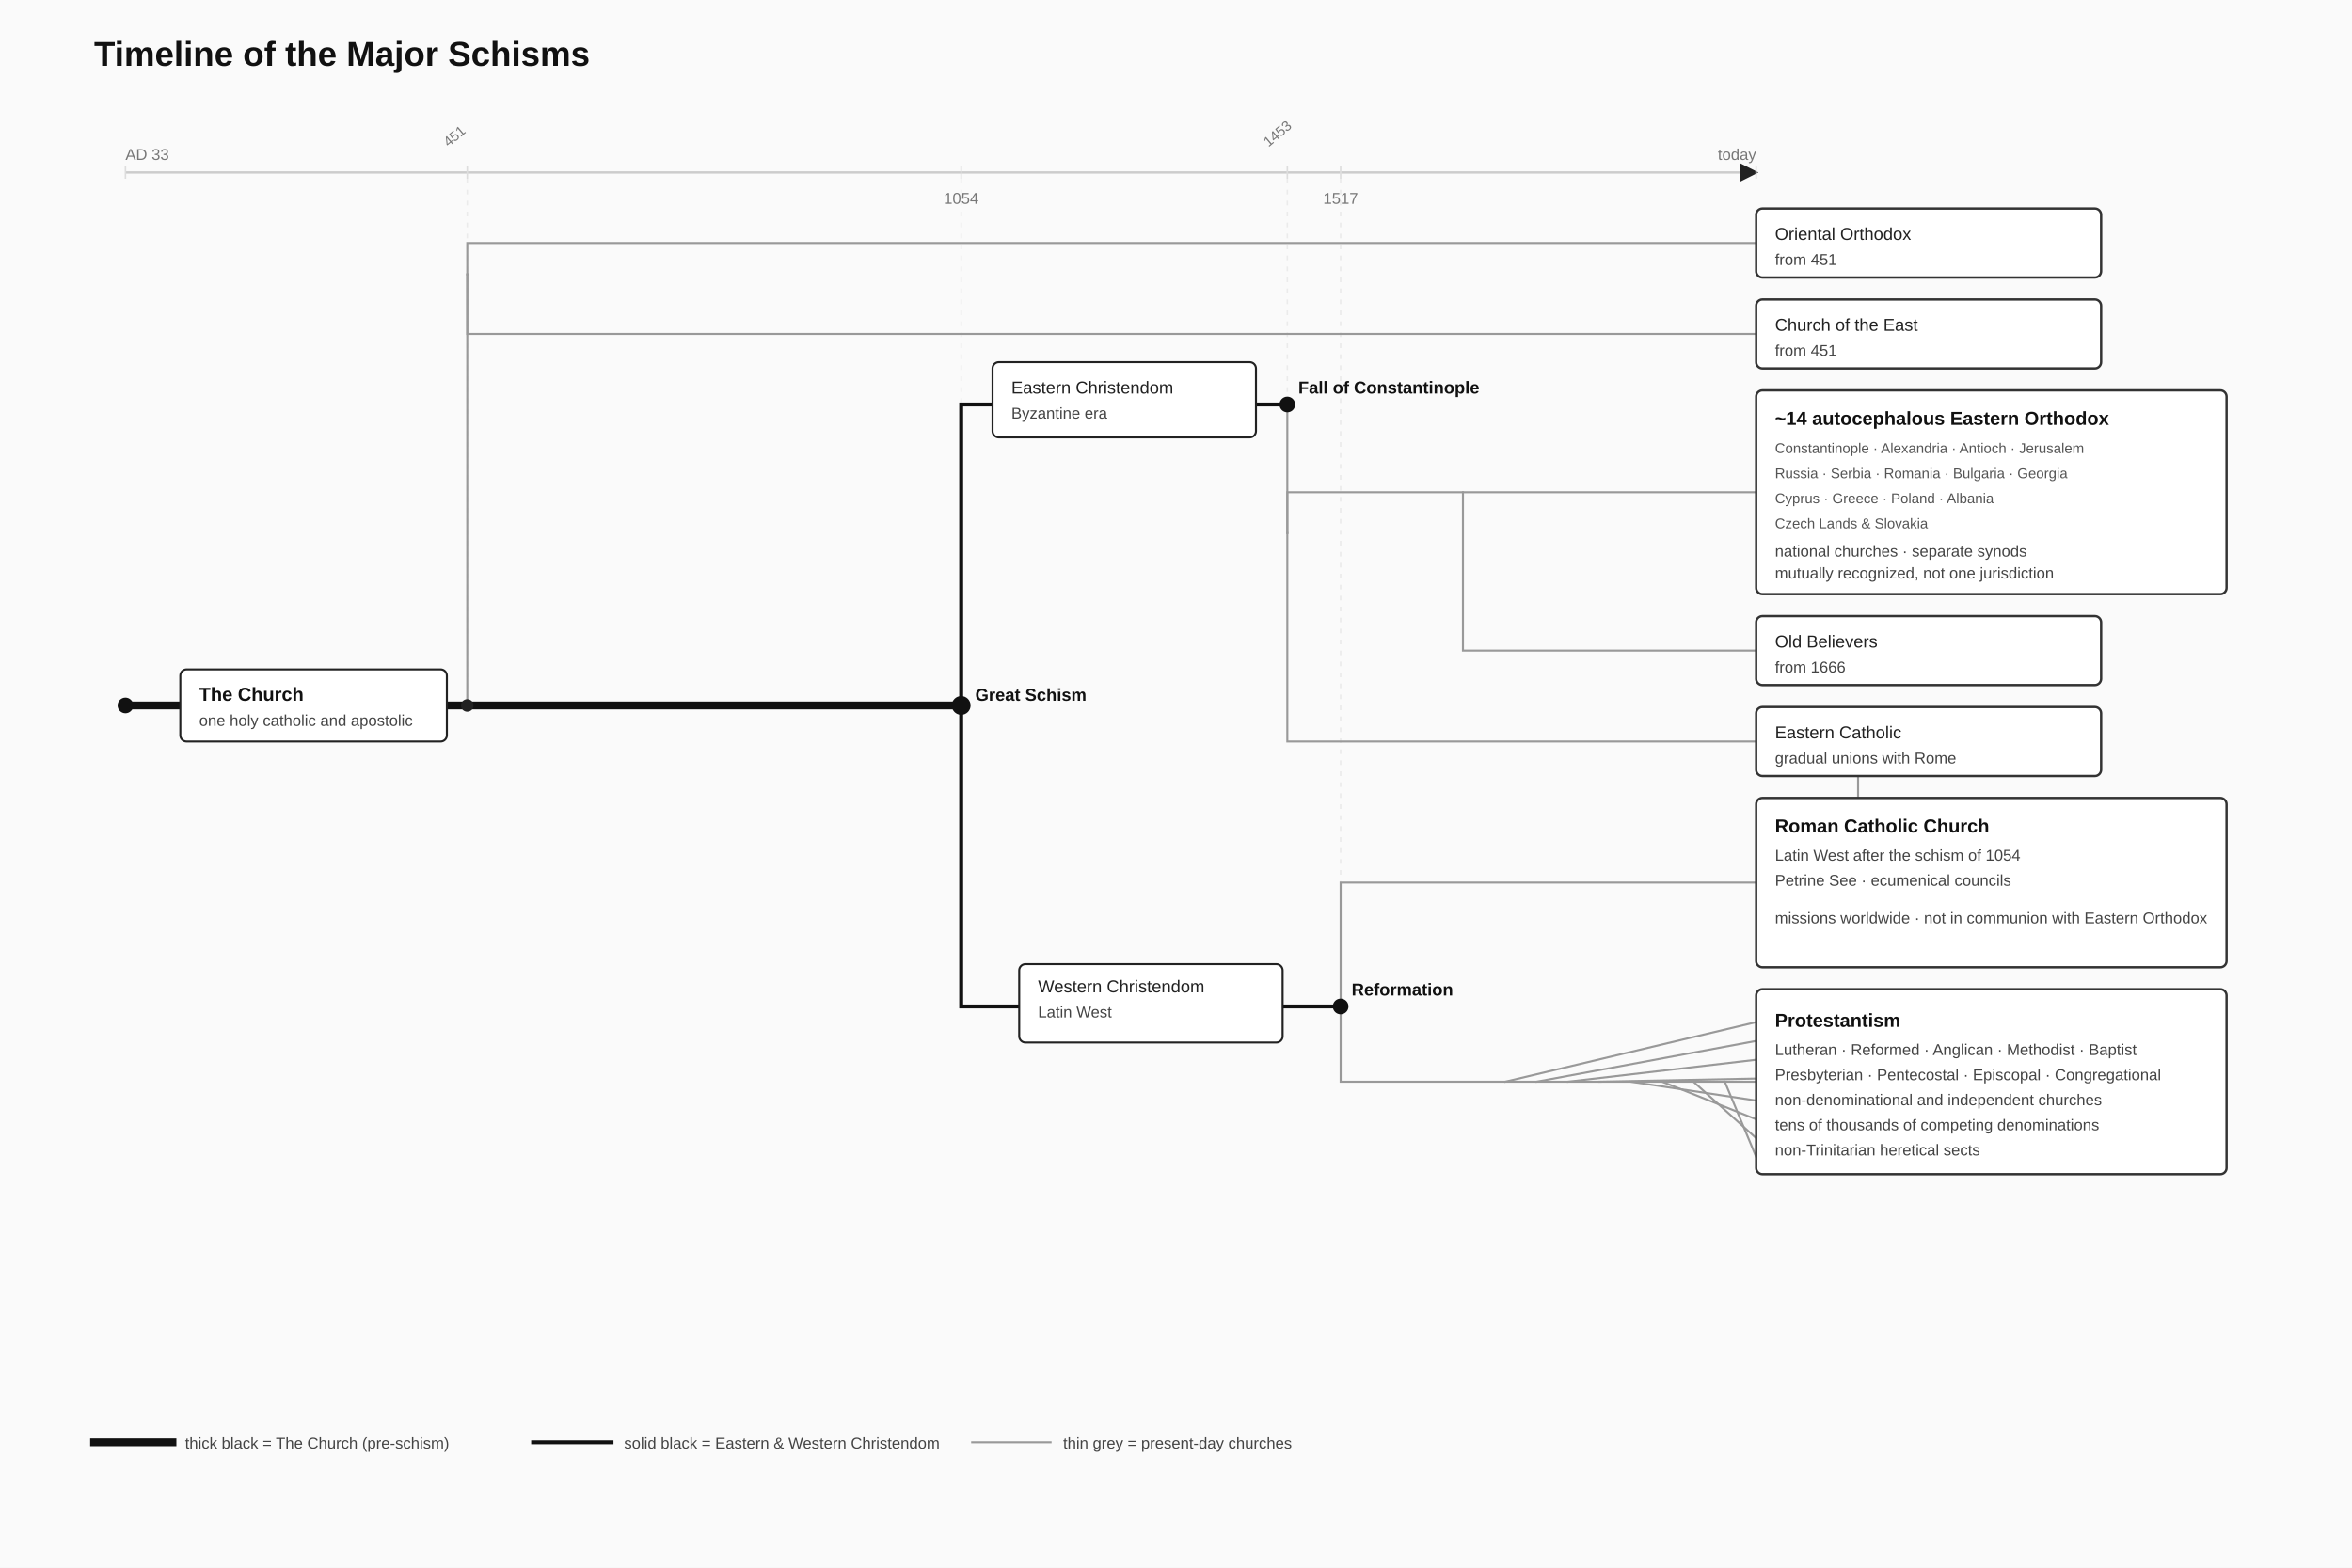
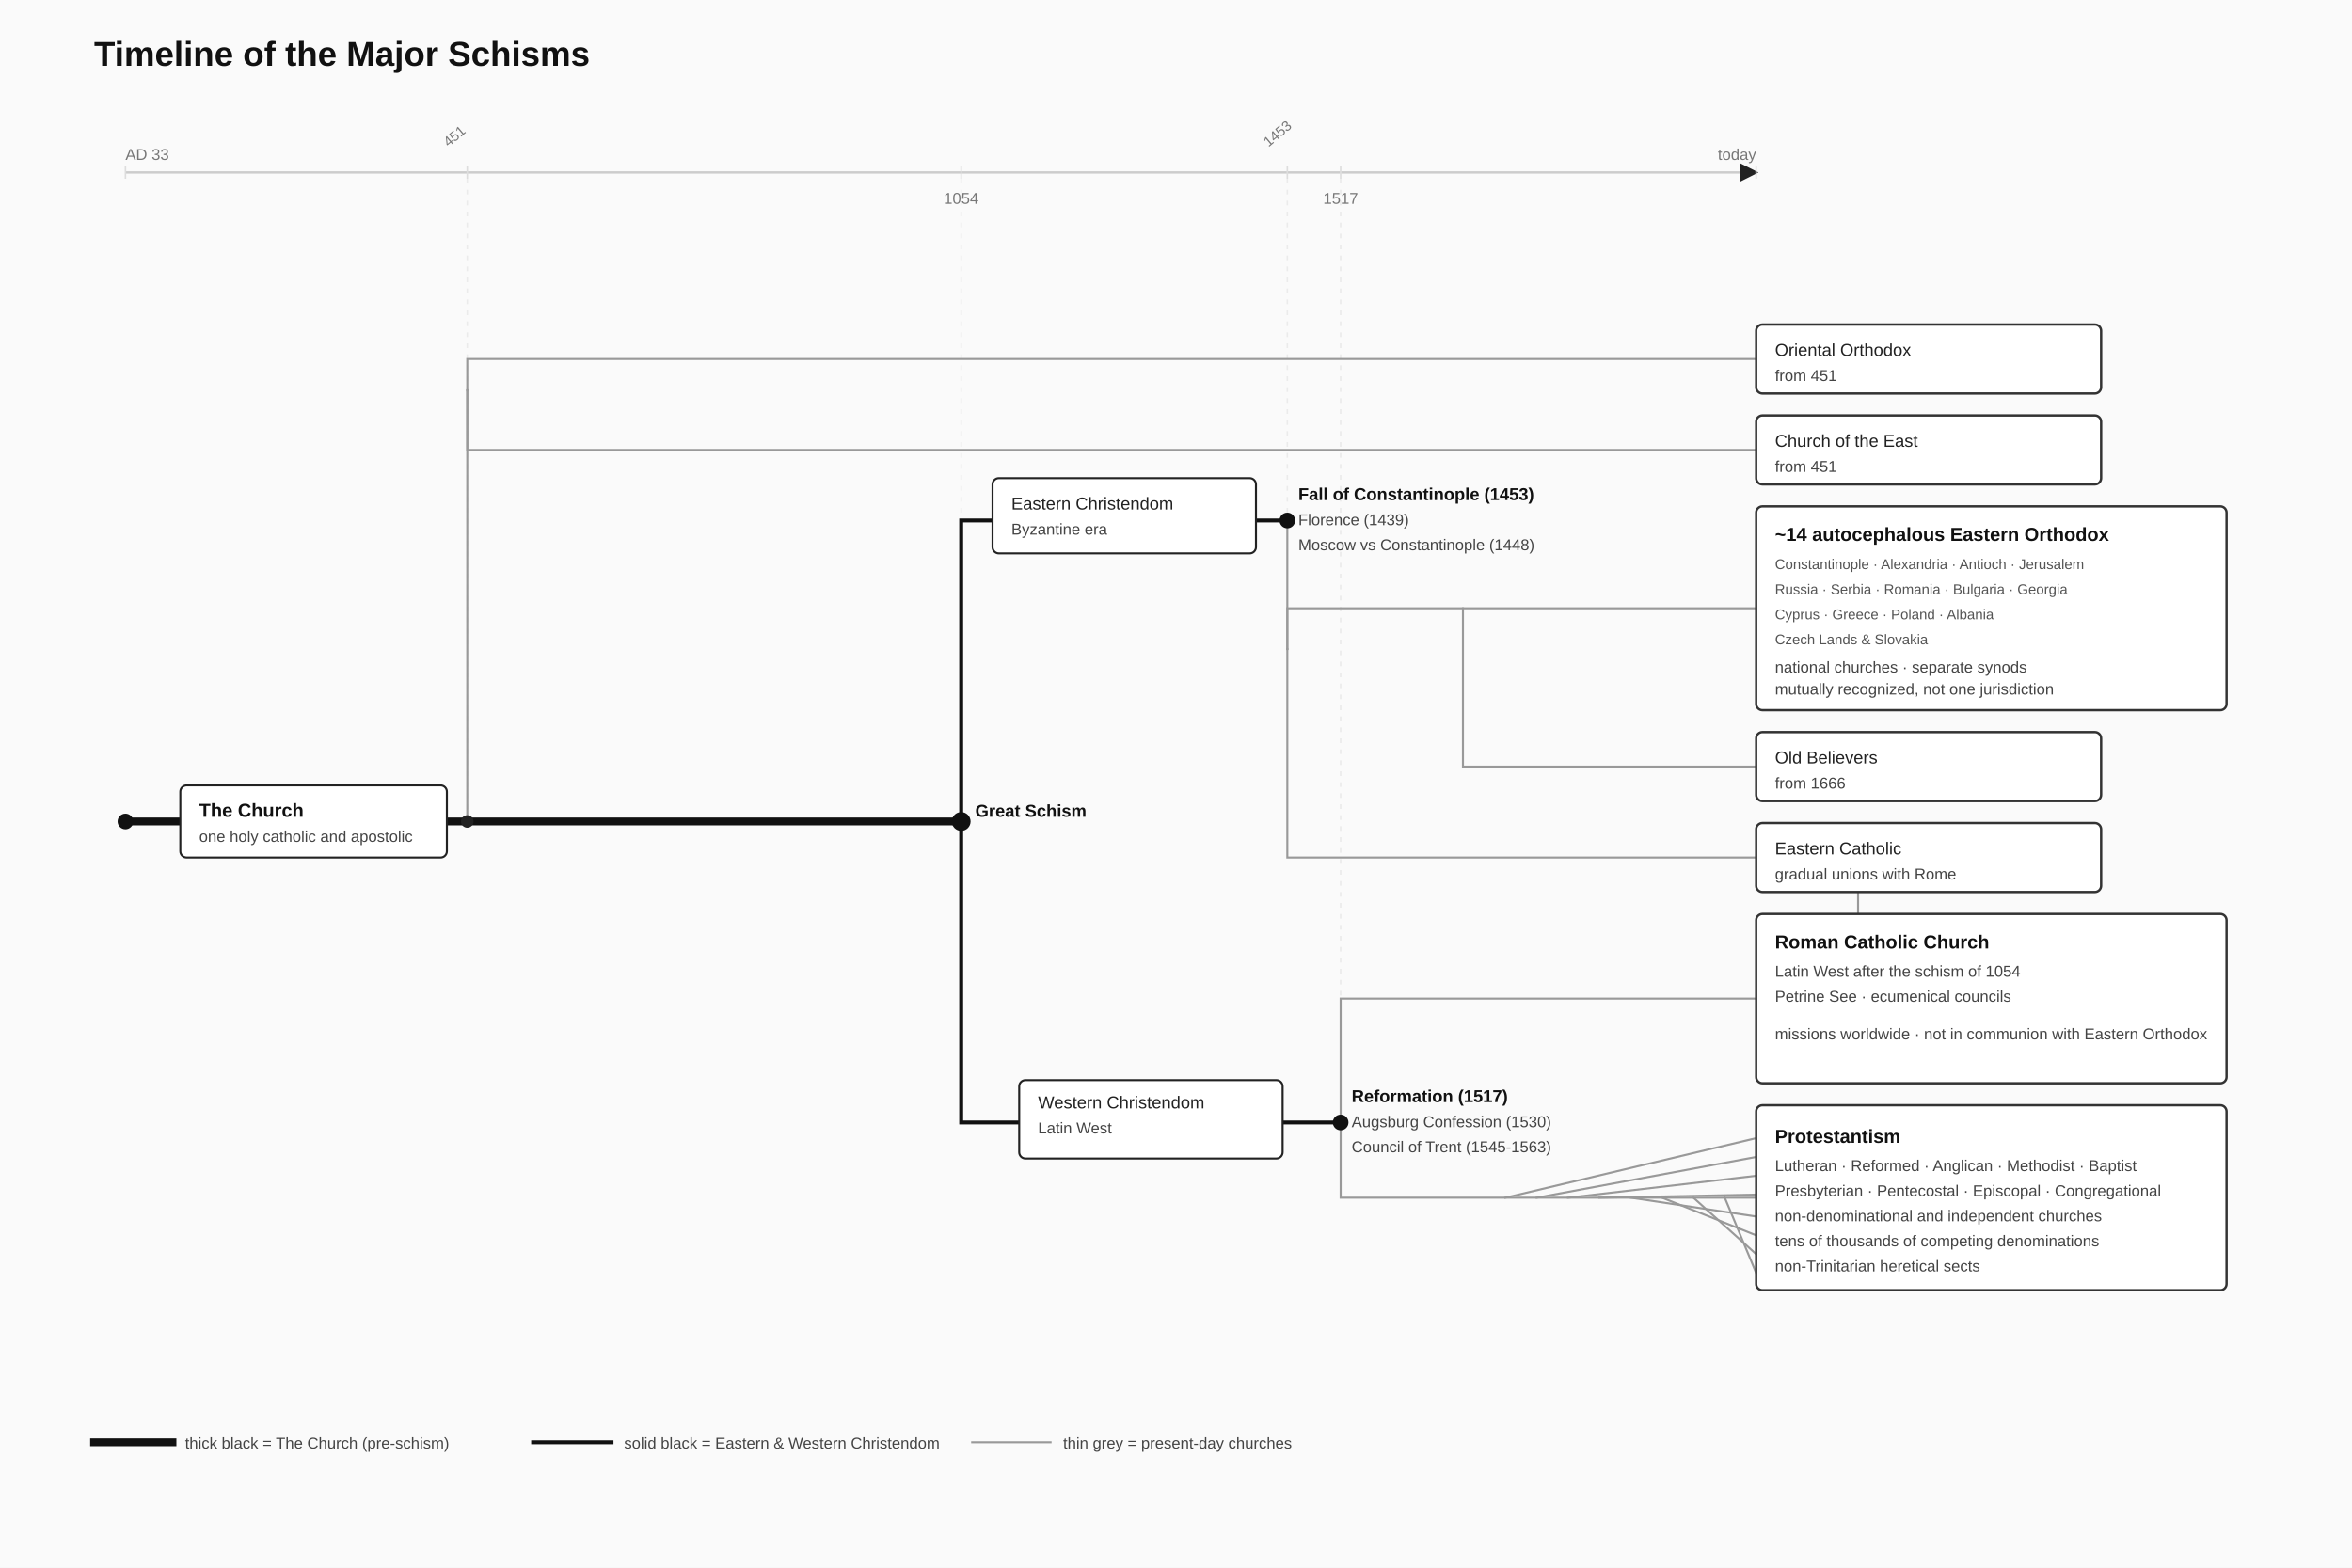
<svg xmlns="http://www.w3.org/2000/svg" viewBox="0 0 1500 1000" role="img" aria-labelledby="title desc">
  <defs>
    <marker id="arrow" markerWidth="8" markerHeight="8" refX="7" refY="4" orient="auto">
      <path d="M0,0 L8,4 L0,8 Z" fill="#222" />
    </marker>
    <style>
      .bg { fill: #fafafa; }
      .title { font: 700 22px Arial, Helvetica, sans-serif; fill: #111; }
      .axis { stroke: #ccc; stroke-width: 1.5; fill: none; marker-end: url(#arrow); }
      .tick { stroke: #ddd; stroke-width: 1; }
      .drop { stroke: #ebebeb; stroke-width: 1; stroke-dasharray: 3 4; }
      .tick-label { font: 400 10px Arial, Helvetica, sans-serif; fill: #777; }
      .tick-diag { font: 400 9px Arial, Helvetica, sans-serif; fill: #777; }
      .trunk { stroke: #111; stroke-width: 5; fill: none; stroke-linecap: square; }
      .solid { stroke: #111; stroke-width: 2.5; fill: none; stroke-linecap: square; }
      .grey { stroke: #999; stroke-width: 1.3; fill: none; stroke-linecap: square; }
      .box { fill: #fff; stroke: #222; stroke-width: 1.3; }
      .box-end { fill: #fff; stroke: #333; stroke-width: 1.5; }
      .box-end-lg { fill: #fff; stroke: #333; stroke-width: 1.5; }
      .label { font: 600 12px Arial, Helvetica, sans-serif; fill: #111; }
      .label-sm { font: 500 11px Arial, Helvetica, sans-serif; fill: #222; }
      .label-xs { font: 400 10px Arial, Helvetica, sans-serif; fill: #444; }
      .label-xxs { font: 400 9px Arial, Helvetica, sans-serif; fill: #555; }
      .schism { font: 700 11px Arial, Helvetica, sans-serif; fill: #111; }
    </style>
  </defs>
  <rect class="bg" x="0" y="0" width="1500" height="1000" />
  <text class="title" x="60" y="42">Timeline of the Major Schisms</text>
  <line class="axis" x1="80" y1="110" x2="1120" y2="110" />
-   <line class="drop" x1="298" y1="114" x2="298" y2="450" />
-   <line class="drop" x1="613" y1="114" x2="613" y2="450" />
-   <line class="drop" x1="821" y1="114" x2="821" y2="258" />
-   <line class="drop" x1="855" y1="114" x2="855" y2="642" />
-   <path class="trunk" d="M 80 450 L 613 450" />
-   <path class="solid" d="M 613 450 L 613 258 L 821 258" />
-   <path class="solid" d="M 613 450 L 613 642 L 855 642" />
-   <path class="grey" d="M 298 450 L 298 175" />
-   <path class="grey" d="M 298 175 L 298 155 L 1120 155" />
-   <path class="grey" d="M 298 175 L 298 213 L 1120 213" />
-   <path class="grey" d="M 821 258 L 821 340" />
-   <path class="grey" d="M 821 340 L 821 314 L 1120 314" />
-   <path class="grey" d="M 821 340 L 821 473 L 1120 473" />
-   <path class="grey" d="M 933 314 L 933 415 L 1120 415" />
-   <path class="grey" d="M 1185 473 L 1185 563" />
-   <path class="grey" d="M 855 642 L 855 563 L 1120 563" />
-   <path class="grey" d="M 855 642 L 855 690 L 1120 690" />
-   <path class="grey" d="M 960 690 L 1120 652" />
-   <path class="grey" d="M 980 690 L 1120 664" />
-   <path class="grey" d="M 1000 690 L 1120 676" />
-   <path class="grey" d="M 1020 690 L 1120 688" />
-   <path class="grey" d="M 1040 690 L 1120 702" />
-   <path class="grey" d="M 1060 690 L 1120 714" />
-   <path class="grey" d="M 1080 690 L 1120 726" />
-   <path class="grey" d="M 1100 690 L 1120 738" />
+   <line class="drop" x1="298" y1="114" x2="298" y2="524" />
+   <line class="drop" x1="613" y1="114" x2="613" y2="524" />
+   <line class="drop" x1="821" y1="114" x2="821" y2="332" />
+   <line class="drop" x1="855" y1="114" x2="855" y2="716" />
  <line class="tick" x1="80" y1="106" x2="80" y2="114" />
  <line class="tick" x1="298" y1="106" x2="298" y2="114" />
  <line class="tick" x1="613" y1="106" x2="613" y2="114" />
  <line class="tick" x1="821" y1="106" x2="821" y2="114" />
  <line class="tick" x1="855" y1="106" x2="855" y2="114" />
  <line class="tick" x1="1120" y1="106" x2="1120" y2="114" />
-   <circle cx="80" cy="450" r="5" fill="#111" />
-   <circle cx="298" cy="450" r="4" fill="#222" />
-   <circle cx="613" cy="450" r="6" fill="#111" />
-   <circle cx="821" cy="258" r="5" fill="#111" />
-   <circle cx="855" cy="642" r="5" fill="#111" />
-   <rect class="box" x="115" y="427" width="170" height="46" rx="4" />
-   <rect class="box" x="633" y="231" width="168" height="48" rx="4" />
-   <rect class="box" x="650" y="615" width="168" height="50" rx="4" />
-   <rect class="box-end" x="1120" y="133" width="220" height="44" rx="4" />
-   <rect class="box-end" x="1120" y="191" width="220" height="44" rx="4" />
-   <rect class="box-end-lg" x="1120" y="249" width="300" height="130" rx="4" />
-   <rect class="box-end" x="1120" y="393" width="220" height="44" rx="4" />
-   <rect class="box-end" x="1120" y="451" width="220" height="44" rx="4" />
-   <rect class="box-end-lg" x="1120" y="509" width="300" height="108" rx="4" />
-   <rect class="box-end-lg" x="1120" y="631" width="300" height="118" rx="4" />
  <text class="tick-label" x="80" y="102">AD 33</text>
  <text class="tick-diag" transform="rotate(-40 286 94)" x="286" y="94">451</text>
  <text class="tick-label" x="613" y="130" text-anchor="middle">1054</text>
  <text class="tick-diag" transform="rotate(-40 809 94)" x="809" y="94">1453</text>
  <text class="tick-label" x="855" y="130" text-anchor="middle">1517</text>
  <text class="tick-label" x="1120" y="102" text-anchor="end">today</text>
-   <text class="label" x="127" y="447">The Church</text>
-   <text class="label-xs" x="127" y="463">one holy catholic and apostolic</text>
-   <text class="schism" x="622" y="447">Great Schism</text>
-   <text class="label-sm" x="645" y="251">Eastern Christendom</text>
-   <text class="label-xs" x="645" y="267">Byzantine era</text>
-   <text class="schism" x="828" y="251">Fall of Constantinople</text>
-   <text class="label-sm" x="662" y="633">Western Christendom</text>
-   <text class="label-xs" x="662" y="649">Latin West</text>
-   <text class="schism" x="862" y="635">Reformation</text>
-   <text class="label-sm" x="1132" y="153">Oriental Orthodox</text>
-   <text class="label-xs" x="1132" y="169">from 451</text>
-   <text class="label-sm" x="1132" y="211">Church of the East</text>
-   <text class="label-xs" x="1132" y="227">from 451</text>
-   <text class="label" x="1132" y="271">~14 autocephalous Eastern Orthodox</text>
-   <text class="label-xxs" x="1132" y="289">Constantinople · Alexandria · Antioch · Jerusalem</text>
-   <text class="label-xxs" x="1132" y="305">Russia · Serbia · Romania · Bulgaria · Georgia</text>
-   <text class="label-xxs" x="1132" y="321">Cyprus · Greece · Poland · Albania</text>
-   <text class="label-xxs" x="1132" y="337">Czech Lands &amp; Slovakia</text>
-   <text class="label-xs" x="1132" y="355">national churches · separate synods</text>
-   <text class="label-xs" x="1132" y="369">mutually recognized, not one jurisdiction</text>
-   <text class="label-sm" x="1132" y="413">Old Believers</text>
-   <text class="label-xs" x="1132" y="429">from 1666</text>
-   <text class="label-sm" x="1132" y="471">Eastern Catholic</text>
-   <text class="label-xs" x="1132" y="487">gradual unions with Rome</text>
-   <text class="label" x="1132" y="531">Roman Catholic Church</text>
-   <text class="label-xs" x="1132" y="549">Latin West after the schism of 1054</text>
-   <text class="label-xs" x="1132" y="565">Petrine See · ecumenical councils</text>
-   <text class="label-xs" x="1132" y="589">missions worldwide · not in communion with Eastern Orthodox</text>
-   <text class="label" x="1132" y="655">Protestantism</text>
-   <text class="label-xs" x="1132" y="673">Lutheran · Reformed · Anglican · Methodist · Baptist</text>
-   <text class="label-xs" x="1132" y="689">Presbyterian · Pentecostal · Episcopal · Congregational</text>
-   <text class="label-xs" x="1132" y="705">non-denominational and independent churches</text>
-   <text class="label-xs" x="1132" y="721">tens of thousands of competing denominations</text>
-   <text class="label-xs" x="1132" y="737">non-Trinitarian heretical sects</text>
+   <g transform="translate(0, 74)">
+     <path class="trunk" d="M 80 450 L 613 450" />
+     <path class="solid" d="M 613 450 L 613 258 L 821 258" />
+     <path class="solid" d="M 613 450 L 613 642 L 855 642" />
+     <path class="grey" d="M 298 450 L 298 175" />
+     <path class="grey" d="M 298 175 L 298 155 L 1120 155" />
+     <path class="grey" d="M 298 175 L 298 213 L 1120 213" />
+     <path class="grey" d="M 821 258 L 821 340" />
+     <path class="grey" d="M 821 340 L 821 314 L 1120 314" />
+     <path class="grey" d="M 821 340 L 821 473 L 1120 473" />
+     <path class="grey" d="M 933 314 L 933 415 L 1120 415" />
+     <path class="grey" d="M 1185 473 L 1185 563" />
+     <path class="grey" d="M 855 642 L 855 563 L 1120 563" />
+     <path class="grey" d="M 855 642 L 855 690 L 1120 690" />
+     <path class="grey" d="M 960 690 L 1120 652" />
+     <path class="grey" d="M 980 690 L 1120 664" />
+     <path class="grey" d="M 1000 690 L 1120 676" />
+     <path class="grey" d="M 1020 690 L 1120 688" />
+     <path class="grey" d="M 1040 690 L 1120 702" />
+     <path class="grey" d="M 1060 690 L 1120 714" />
+     <path class="grey" d="M 1080 690 L 1120 726" />
+     <path class="grey" d="M 1100 690 L 1120 738" />
+     <circle cx="80" cy="450" r="5" fill="#111" />
+     <circle cx="298" cy="450" r="4" fill="#222" />
+     <circle cx="613" cy="450" r="6" fill="#111" />
+     <circle cx="821" cy="258" r="5" fill="#111" />
+     <circle cx="855" cy="642" r="5" fill="#111" />
+     <rect class="box" x="115" y="427" width="170" height="46" rx="4" />
+     <rect class="box" x="633" y="231" width="168" height="48" rx="4" />
+     <rect class="box" x="650" y="615" width="168" height="50" rx="4" />
+     <rect class="box-end" x="1120" y="133" width="220" height="44" rx="4" />
+     <rect class="box-end" x="1120" y="191" width="220" height="44" rx="4" />
+     <rect class="box-end-lg" x="1120" y="249" width="300" height="130" rx="4" />
+     <rect class="box-end" x="1120" y="393" width="220" height="44" rx="4" />
+     <rect class="box-end" x="1120" y="451" width="220" height="44" rx="4" />
+     <rect class="box-end-lg" x="1120" y="509" width="300" height="108" rx="4" />
+     <rect class="box-end-lg" x="1120" y="631" width="300" height="118" rx="4" />
+     <text class="label" x="127" y="447">The Church</text>
+     <text class="label-xs" x="127" y="463">one holy catholic and apostolic</text>
+     <text class="schism" x="622" y="447">Great Schism</text>
+     <text class="label-sm" x="645" y="251">Eastern Christendom</text>
+     <text class="label-xs" x="645" y="267">Byzantine era</text>
+     <text class="schism" x="828" y="245">Fall of Constantinople (1453)</text>
+     <text class="label-xs" x="828" y="261">Florence (1439)</text>
+     <text class="label-xs" x="828" y="277">Moscow vs Constantinople (1448)</text>
+     <text class="label-sm" x="662" y="633">Western Christendom</text>
+     <text class="label-xs" x="662" y="649">Latin West</text>
+     <text class="schism" x="862" y="629">Reformation (1517)</text>
+     <text class="label-xs" x="862" y="645">Augsburg Confession (1530)</text>
+     <text class="label-xs" x="862" y="661">Council of Trent (1545-1563)</text>
+     <text class="label-sm" x="1132" y="153">Oriental Orthodox</text>
+     <text class="label-xs" x="1132" y="169">from 451</text>
+     <text class="label-sm" x="1132" y="211">Church of the East</text>
+     <text class="label-xs" x="1132" y="227">from 451</text>
+     <text class="label" x="1132" y="271">~14 autocephalous Eastern Orthodox</text>
+     <text class="label-xxs" x="1132" y="289">Constantinople · Alexandria · Antioch · Jerusalem</text>
+     <text class="label-xxs" x="1132" y="305">Russia · Serbia · Romania · Bulgaria · Georgia</text>
+     <text class="label-xxs" x="1132" y="321">Cyprus · Greece · Poland · Albania</text>
+     <text class="label-xxs" x="1132" y="337">Czech Lands &amp; Slovakia</text>
+     <text class="label-xs" x="1132" y="355">national churches · separate synods</text>
+     <text class="label-xs" x="1132" y="369">mutually recognized, not one jurisdiction</text>
+     <text class="label-sm" x="1132" y="413">Old Believers</text>
+     <text class="label-xs" x="1132" y="429">from 1666</text>
+     <text class="label-sm" x="1132" y="471">Eastern Catholic</text>
+     <text class="label-xs" x="1132" y="487">gradual unions with Rome</text>
+     <text class="label" x="1132" y="531">Roman Catholic Church</text>
+     <text class="label-xs" x="1132" y="549">Latin West after the schism of 1054</text>
+     <text class="label-xs" x="1132" y="565">Petrine See · ecumenical councils</text>
+     <text class="label-xs" x="1132" y="589">missions worldwide · not in communion with Eastern Orthodox</text>
+     <text class="label" x="1132" y="655">Protestantism</text>
+     <text class="label-xs" x="1132" y="673">Lutheran · Reformed · Anglican · Methodist · Baptist</text>
+     <text class="label-xs" x="1132" y="689">Presbyterian · Pentecostal · Episcopal · Congregational</text>
+     <text class="label-xs" x="1132" y="705">non-denominational and independent churches</text>
+     <text class="label-xs" x="1132" y="721">tens of thousands of competing denominations</text>
+     <text class="label-xs" x="1132" y="737">non-Trinitarian heretical sects</text>
+   </g>
  <line class="trunk" x1="60" y1="920" x2="110" y2="920" />
  <text class="label-xs" x="118" y="924">thick black = The Church (pre-schism)</text>
  <line class="solid" x1="340" y1="920" x2="390" y2="920" />
  <text class="label-xs" x="398" y="924">solid black = Eastern &amp; Western Christendom</text>
  <line class="grey" x1="620" y1="920" x2="670" y2="920" />
  <text class="label-xs" x="678" y="924">thin grey = present-day churches</text>
</svg>
